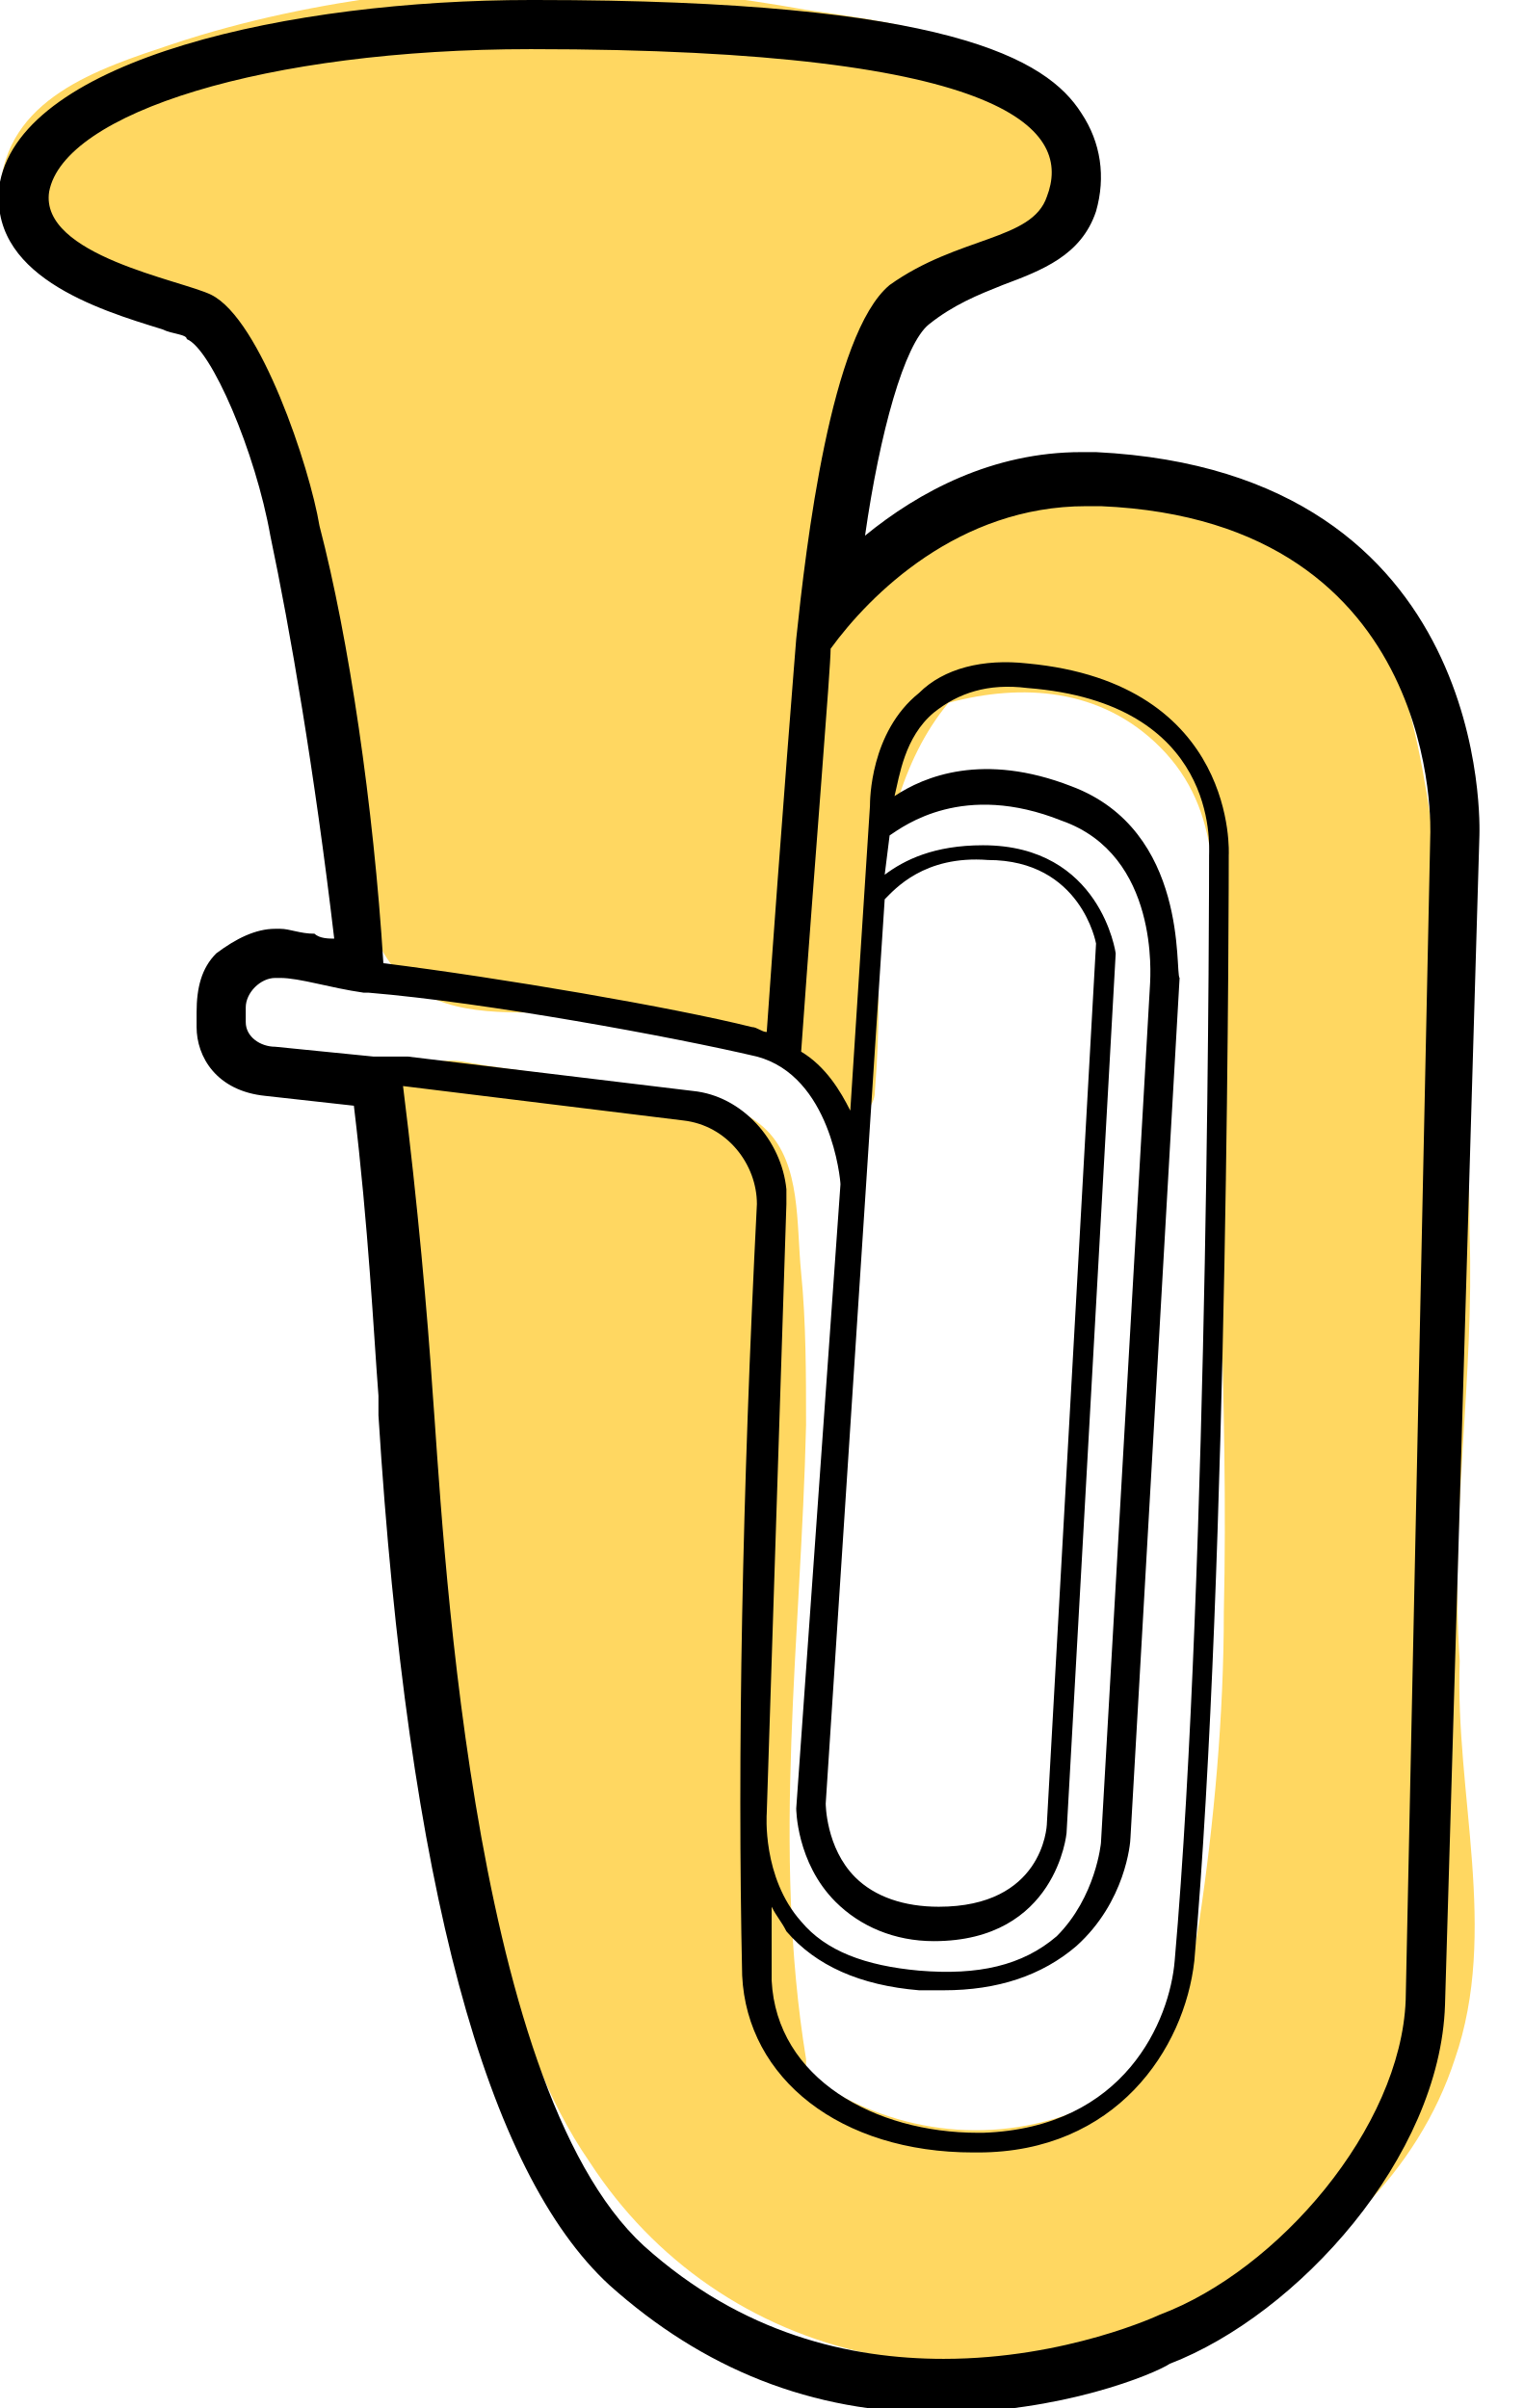
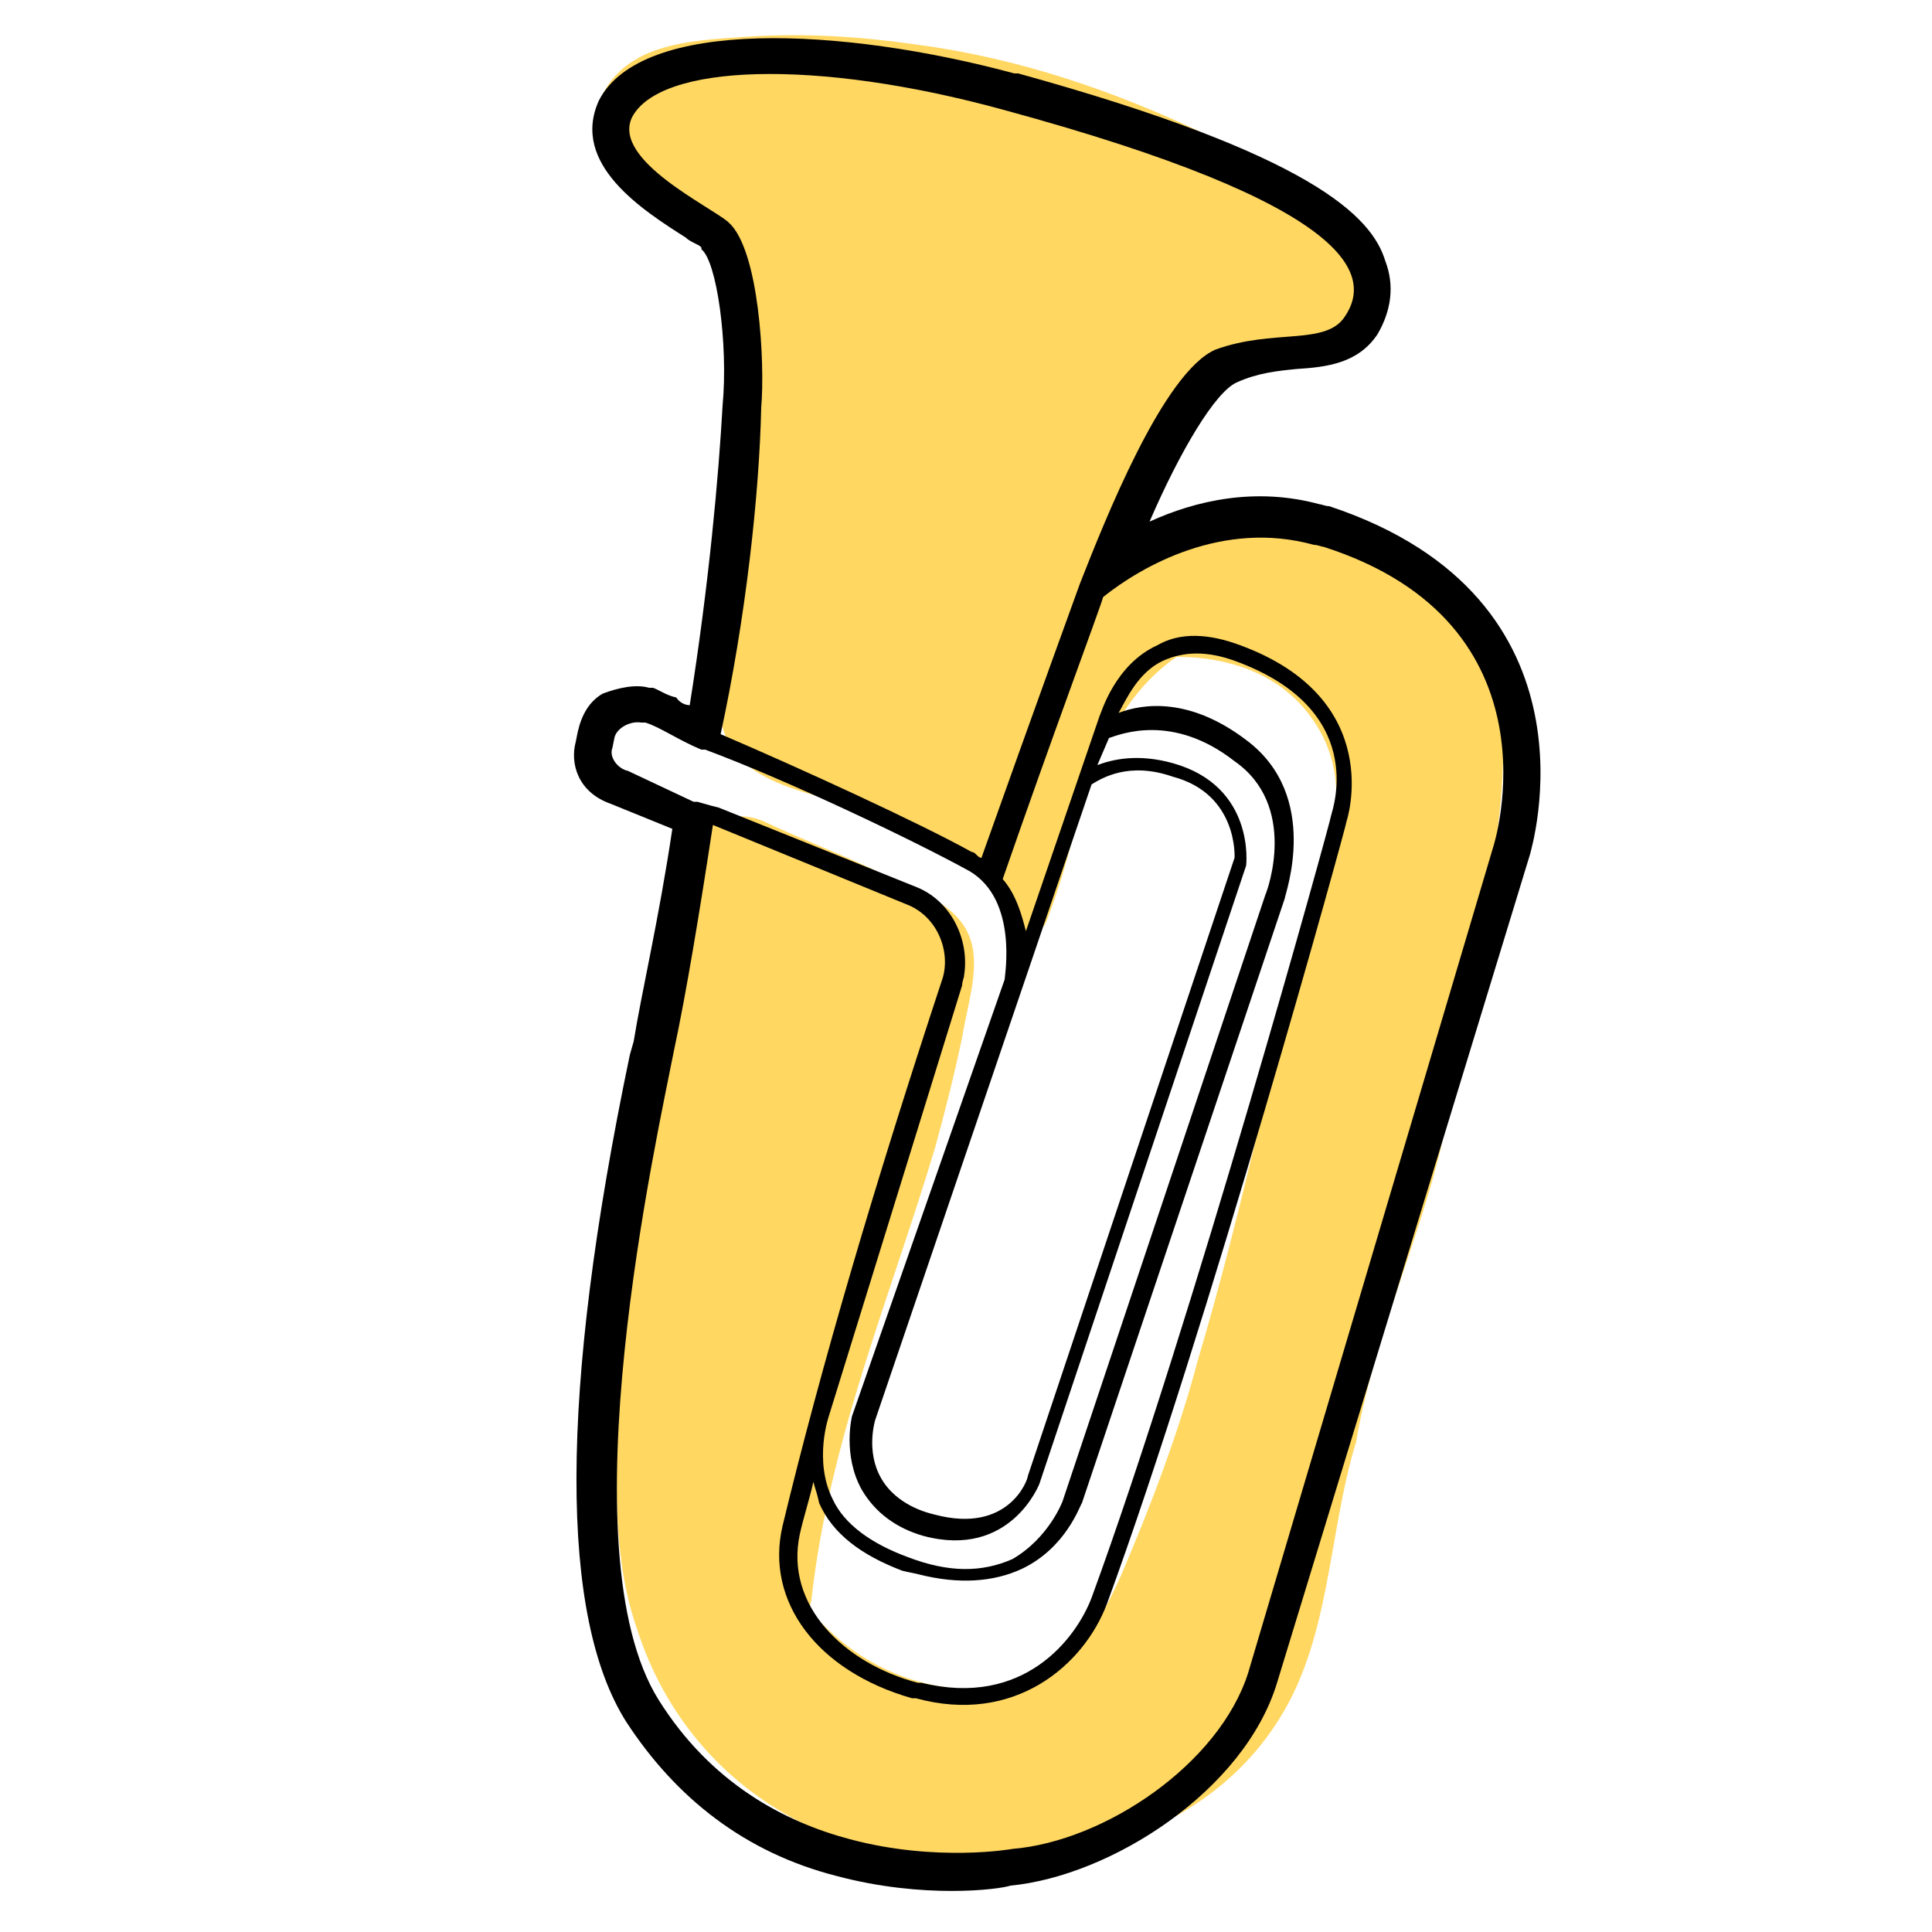
- <svg xmlns="http://www.w3.org/2000/svg" version="1.1" x="0px" y="0px" viewBox="0 0 31 49" style="enable-background:new 0 0 31 49;" xml:space="preserve">
+ <svg xmlns="http://www.w3.org/2000/svg" version="1.1" id="Layer_1" x="0px" y="0px" viewBox="0 0 100 100" style="enable-background:new 0 0 100 100;" xml:space="preserve">
  <style type="text/css">
	.st0{fill:#FFD761;}
</style>
  <g id="colour">
-     <path class="st0" d="M29.9,25.1c0-2.8-0.3-5.7-0.8-8.5c-0.4-2.6-1-5.1-3.7-6.2c-2.4-1-5.8-0.5-7.8,1.2c-0.2,0.2-0.4,0.3-0.5,0.5   c0.1-0.5,0.2-1.1,0.3-1.6c0.3-1.3,0.5-2.8,1.2-3.9c0.3-0.5,0.7-0.8,1.2-1c0.6-0.2,1.2-0.3,1.7-0.8c1.1-1.2,0.2-2.8-1-3.5   c-1.2-0.7-2.7-0.9-4.1-1.1C13.6-0.3,10.8-0.5,8-0.1c-1.5,0.2-3,0.5-4.5,1c-1.5,0.5-3.4,1.1-3.5,3c0,0.9,0.7,1.5,1.5,1.5   C2.3,5.9,3,6.1,3.8,6.5C4.4,6.8,4.9,7.4,5.2,8c0.9,1.7,1.2,3.8,1.6,5.7C7,14.8,7.2,16,7.3,17.1c0.1,1,0.1,2,0.9,2.8   c0.8,0.8,2.1,0.7,3.2,0.7c1.2,0.1,2.4,0.3,3.6,0.5c0.3,0.1,0.7,0,1-0.1c0,0.1,0,0.2,0.1,0.2c0.3,0.4,0.5,0.9,0.8,1.3   c0.3,0.4,0.9,0.2,0.9-0.3c0.1-1.2,0.1-2.4,0-3.6c0.2-1.5,0.5-3.1,1.5-4.3c1.5-0.4,3.1-0.3,4.3,0.9c1.3,1.3,1.1,3,1.1,4.7   c0,4.3,0.3,8.6,0.2,12.9c0,2.1-0.2,4.3-0.5,6.3c-0.3,1.9-0.7,3.2-2.6,3.9c-1.9,0.7-3.9,0.3-5.4-0.8c0-0.1,0-0.2,0-0.3   c-0.7-4.3-0.1-8.6,0-12.9c0-1,0-2.1-0.1-3.1c-0.1-1,0-2.2-0.7-2.9c-0.7-0.7-1.9-0.7-2.8-0.9c-1.1-0.2-2.3-0.3-3.4-0.5   c-1.3-0.2-2.7,1.4-1.5,2.5c0,0,0,0,0.1,0.1c0.6,3.8,0.4,7.6,1.1,11.4c0.2,1.4,0.6,2.8,1.1,4.1c0.4,1.5,0.9,3,1.8,4.3   c1.3,2,3.3,3.4,5.7,3.9c4.5,1,10.4-1.4,11.9-6c0.9-2.6,0-5.4,0.1-8.1C29.5,30.9,30,28,29.9,25.1z" />
+     <path class="st0" d="M74.7,58.9c1.4-5.1,2.3-10.5,2.8-15.8c0.6-4.9,0.7-9.8-3.6-13.1c-3.9-3-10.3-3.8-14.8-1.7   c-0.5,0.3-0.9,0.3-1.2,0.7c0.4-0.9,0.9-1.9,1.3-2.8c1.2-2.2,2.3-4.8,4.1-6.5c0.8-0.8,1.7-1.1,2.7-1.2c1.2-0.1,2.3,0.1,3.5-0.6   c2.6-1.6,1.8-5-0.1-6.9c-1.8-1.9-4.5-3-6.9-4c-4.8-2.3-9.8-4-15.1-4.7c-2.8-0.4-5.7-0.6-8.7-0.4s-6.7,0.3-7.8,3.7   c-0.4,1.6,0.5,3.1,2,3.5c1.2,1.3,2.4,2,3.6,3.1c0.9,0.8,1.6,2.2,1.8,3.4c0.8,3.5,0.3,7.5,0.1,11.1c-0.2,2.1-0.4,4.4-0.8,6.4   c-0.3,1.9-0.8,3.7,0.2,5.5c1.1,1.8,3.5,2.3,5.5,2.9c2.1,0.8,4.2,1.7,6.3,2.7c0.5,0.3,1.3,0.3,1.9,0.3c0,0.2-0.1,0.4,0.1,0.4   c0.3,0.9,0.5,1.9,0.8,2.8c0.3,0.9,1.5,0.8,1.8-0.1c0.8-2.1,1.4-4.3,1.8-6.5c1.1-2.6,2.4-5.4,4.9-7.1c2.9,0,5.8,1,7.4,3.8   c1.7,3,0.5,6-0.3,9.1c-2.1,7.8-3.7,15.8-6,23.5c-1,3.8-2.5,7.7-4,11.2c-1.5,3.3-2.9,5.5-6.7,5.8s-7.2-1.4-9.4-4.1   c0-0.2,0.1-0.4,0.1-0.5c0.9-8.2,4.1-15.7,6.4-23.4c0.5-1.8,1-3.8,1.4-5.7c0.3-1.9,1.1-4,0.2-5.6s-3.1-2.2-4.6-3   c-1.9-0.9-4-1.7-5.9-2.6c-2.3-1-5.6,1.2-4,3.8c0,0,0,0,0.1,0.2c-0.8,7.2-3,14-3.7,21.2c-0.3,2.6-0.3,5.4,0,8c0,2.9,0.1,5.9,1.1,8.7   c1.4,4.3,4.3,7.8,8.4,9.9c7.7,4,19.6,2.6,24.6-5c2.9-4.3,2.7-9.8,4.2-14.7C71.1,69.2,73.5,64.2,74.7,58.9z" />
  </g>
-   <g id="Layer_1">
-     <path d="M22.3,9.2c-0.1,0-0.2,0-0.3,0c-1.8,0-3.3,0.8-4.4,1.7c0.3-2.1,0.8-3.9,1.3-4.3c0.5-0.4,1-0.6,1.5-0.8   c0.8-0.3,1.6-0.6,1.9-1.5c0.2-0.7,0.1-1.4-0.3-2C21.3,1.2,19.3,0,10.9,0l-0.1,0C5.9,0,0.5,1.2,0,3.7c-0.3,1.9,2,2.6,3.3,3   c0.2,0.1,0.5,0.1,0.5,0.2c0.5,0.2,1.4,2.3,1.7,4c0.4,1.9,0.9,4.8,1.3,8.2c-0.1,0-0.3,0-0.4-0.1c-0.3,0-0.5-0.1-0.7-0.1   c-0.1,0-0.1,0-0.1,0c-0.4,0-0.8,0.2-1.2,0.5C4.1,19.7,4,20.1,4,20.6l0,0.3c0,0.6,0.4,1.3,1.4,1.4l1.8,0.2c0.3,2.5,0.4,4.6,0.5,5.9   l0,0.4c0.6,9.6,2.2,15.4,4.7,17.7c1.9,1.7,4.1,2.6,6.7,2.6c2.5,0,4.4-0.8,4.7-1c2.6-1,5.5-4.2,5.6-7.3L30.1,17   C30.1,16.9,30.4,9.6,22.3,9.2z M6.5,10.7C6.3,9.5,5.3,6.5,4.3,6C3.7,5.7,0.8,5.2,1,3.9C1.3,2.3,5.4,1,10.8,1c0,0,0,0,0,0   c9.9,0,11,1.7,10.5,3c-0.3,0.9-1.8,0.8-3.2,1.8c-1.2,1-1.7,5.3-1.9,7.2l0,0c0,0-0.3,3.7-0.6,8c-0.1,0-0.2-0.1-0.3-0.1   c-1.6-0.4-5.1-1-7.5-1.3C7.6,16.4,7.1,13,6.5,10.7z M5.6,21.3c-0.3,0-0.6-0.2-0.6-0.5l0-0.3c0-0.3,0.3-0.6,0.6-0.6c0,0,0,0,0.1,0   c0.4,0,1,0.2,1.7,0.3l0.1,0l0,0c2.4,0.2,6.2,0.9,7.9,1.3c1.5,0.4,1.7,2.5,1.7,2.6l-0.9,12.7c0,0,0,1.1,0.8,1.9   c0.5,0.5,1.2,0.8,2,0.8c2.5,0,2.7-2.2,2.7-2.2l1-17.9c0,0-0.3-2.2-2.7-2.2c-1,0-1.6,0.3-2,0.6l0.1-0.8c0.3-0.2,1.5-1.1,3.5-0.3   c2,0.7,1.8,3.2,1.8,3.3l-1,17.5c0,0-0.1,1.1-0.9,1.9c-0.7,0.6-1.6,0.8-2.8,0.7c-1.1-0.1-1.9-0.4-2.4-1c-0.8-0.9-0.7-2.2-0.7-2.2   L16,24.5c0,0,0,0,0,0c0-0.1,0-0.2,0-0.3l0,0c-0.1-1-0.9-1.9-1.9-2l-5.8-0.7c0,0,0,0,0,0l-0.2,0l-0.4,0l0,0l-0.1,0L5.6,21.3z    M21.8,16c-1.8-0.7-3-0.2-3.6,0.2c0.1-0.4,0.2-1.2,0.8-1.7c0.5-0.4,1.1-0.6,1.9-0.5c3.9,0.3,3.7,3.2,3.7,3.4c0,0.1,0,14.5-0.7,22.5   c-0.1,1.2-1,3.4-3.9,3.5c0,0-0.1,0-0.1,0c-2.1,0-4.1-1.1-4.2-3.1c0-0.5,0-1,0-1.5c0.1,0.2,0.2,0.3,0.3,0.5c0.6,0.7,1.5,1.1,2.7,1.2   c0.2,0,0.3,0,0.5,0c1.1,0,2-0.3,2.7-0.9c1-0.9,1.1-2.1,1.1-2.2l1-17.5C23.9,19.8,24.2,16.9,21.8,16z M18,18.3   c0.2-0.2,0.8-0.9,2.1-0.8c1.9,0,2.2,1.7,2.2,1.7l-1,17.9c0,0.1-0.1,1.7-2.2,1.7c-0.7,0-1.3-0.2-1.7-0.6c-0.6-0.6-0.6-1.5-0.6-1.5   L18,18.3z M29.1,17l-0.5,23.7c-0.1,2.6-2.6,5.5-5,6.4c0,0-1.9,0.9-4.4,0.9c-1.9,0-4.1-0.5-6.1-2.3C9.5,42.4,9,30.8,8.8,28.3   c-0.1-1.5-0.3-3.8-0.6-6.2l5.7,0.7c0.9,0.1,1.5,0.9,1.5,1.7c-0.3,5.9-0.4,11.2-0.3,15.7c0.1,2.1,2,3.6,4.7,3.6c0,0,0.1,0,0.1,0   c2.8,0,4.2-2.1,4.4-3.9c0.7-8,0.7-22.4,0.7-22.5c0,0,0.2-3.5-4.1-3.9c-0.9-0.1-1.7,0.1-2.2,0.6c-1,0.8-1,2.2-1,2.3l-0.4,6.2   c-0.2-0.4-0.5-0.9-1-1.2c0.3-4.2,0.6-7.8,0.6-8.2c0.8-1.1,2.6-2.9,5.2-2.9c0.1,0,0.2,0,0.3,0C29.4,10.6,29.1,17,29.1,17z" />
+   <g id="Layer_1_1_">
+     <path d="M68.8,26.2c-0.2,0-0.4-0.1-0.5-0.1c-3.3-0.9-6.4-0.2-8.8,0.9c1.6-3.7,3.4-6.7,4.5-7.2c1.1-0.5,2.1-0.6,3.1-0.7   c1.6-0.1,3.2-0.3,4.2-1.8c0.7-1.2,0.9-2.5,0.4-3.8c-0.7-2.3-3.8-5.5-19-9.7l-0.2,0C43.6,1.4,33.2,0.9,31,5.2   c-1.5,3.3,2.3,5.7,4.5,7.1c0.3,0.3,0.9,0.4,0.8,0.6c0.8,0.6,1.4,4.9,1.1,8.1c-0.2,3.6-0.7,9.2-1.7,15.5c-0.2,0-0.5-0.1-0.7-0.4   c-0.5-0.1-0.9-0.4-1.2-0.5c-0.2,0-0.2,0-0.2,0c-0.7-0.2-1.6,0-2.4,0.3c-0.7,0.4-1.1,1.1-1.3,2l-0.1,0.5c-0.3,1.1,0.1,2.6,1.8,3.2   l3.2,1.3c-0.7,4.7-1.6,8.5-2,11l-0.2,0.7c-3.7,17.7-3.6,29.1-0.2,34.5c2.6,4,6.2,6.8,10.9,8c4.5,1.2,8.4,0.7,9,0.5   c5.2-0.5,12.1-4.9,13.8-10.5l13.1-42.9C79.2,44.1,83.3,31,68.8,26.2z M39.4,21.1c0.2-2.3-0.1-8.2-1.7-9.6c-0.9-0.8-6-3.2-5-5.4   C34.1,3.3,42.2,3,52,5.7l0,0c18,4.9,19.1,8.5,17.6,10.7c-1,1.5-3.7,0.6-6.7,1.7c-2.7,1.2-5.7,8.8-7,12.1l0,0c0,0-2.4,6.6-5.1,14.2   c-0.2,0-0.3-0.3-0.5-0.3c-2.7-1.5-8.8-4.3-13-6.1C38.6,32,39.3,25.6,39.4,21.1z M32.5,39.9c-0.5-0.1-1-0.7-0.8-1.2l0.1-0.5   c0.1-0.5,0.8-0.9,1.4-0.8c0,0,0,0,0.2,0c0.7,0.2,1.7,0.9,2.9,1.4l0.2,0l0,0c4.3,1.6,10.8,4.7,13.7,6.3c2.5,1.5,1.8,5.4,1.8,5.6   l-7.9,22.6c0,0-0.5,2,0.5,3.8c0.7,1.2,1.8,2,3.2,2.4c4.5,1.2,6-2.7,6-2.7l10.7-32c0,0,0.5-4.1-3.8-5.3c-1.8-0.5-3.1-0.2-3.9,0.1   l0.6-1.4c0.6-0.2,3.3-1.3,6.5,1.2c3.3,2.3,1.7,6.7,1.6,6.9L55,77.7c0,0-0.7,1.9-2.6,3c-1.6,0.7-3.3,0.7-5.4-0.1   c-1.9-0.7-3.3-1.7-3.9-3c-1-2-0.2-4.3-0.2-4.3l6.9-22.3l0,0c0-0.2,0.1-0.4,0.1-0.5l0,0c0.3-1.9-0.7-3.9-2.5-4.6l-10.2-4.1l0,0   l-0.4-0.1l-0.7-0.2l0,0l-0.2,0L32.5,39.9z M64.5,38.3c-2.9-2.2-5.3-1.9-6.6-1.4c0.4-0.7,1-2.1,2.3-2.7c1.1-0.5,2.3-0.5,3.7,0   c6.9,2.5,5.1,7.6,5,8c0,0.2-7.2,26.3-12.4,40.5c-0.8,2.1-3.5,5.7-8.8,4.4l-0.2,0c-3.8-1-6.9-4-6.1-7.7c0.2-0.9,0.5-1.8,0.7-2.7   c0.1,0.4,0.2,0.6,0.3,1.1c0.7,1.6,2.2,2.7,4.3,3.5c0.4,0.1,0.5,0.1,0.9,0.2c2,0.5,3.8,0.4,5.3-0.3c2.3-1.1,3-3.3,3.1-3.4l10.5-31.3   C66.5,46.3,68.4,41.2,64.5,38.3z M56.5,40.6c0.5-0.3,1.9-1.2,4.2-0.4c3.4,0.9,3.2,4.2,3.2,4.2l-10.7,32c0,0.2-1,3-4.8,2   c-1.3-0.3-2.3-1-2.8-1.9c-0.8-1.4-0.3-3-0.3-3L56.5,40.6z M77.3,43.8L64.6,86.6c-1.5,4.7-7.4,8.7-12.2,9.1c0,0-3.9,0.7-8.4-0.5   c-3.4-0.9-7.2-2.9-9.9-7.2c-4.9-7.8-0.1-29.1,0.8-33.7c0.6-2.8,1.3-7,2-11.6l10,4.1c1.6,0.6,2.3,2.4,1.9,3.8   c-3.5,10.6-6.3,20.1-8.3,28.4c-0.9,3.9,1.8,7.5,6.7,8.9l0.2,0c5.1,1.4,8.7-1.7,9.9-4.9c5.2-14.2,12.4-40.3,12.4-40.5   c0,0,2.1-6.3-5.5-9.1c-1.6-0.6-3.1-0.7-4.3,0c-2.2,1-2.9,3.5-3,3.7l-3.8,11.1c-0.2-0.8-0.5-1.9-1.2-2.7c2.6-7.5,5-13.9,5.2-14.6   c2-1.6,6.2-4,10.9-2.7c0.2,0,0.4,0.1,0.5,0.1C81,32.3,77.3,43.8,77.3,43.8z" />
  </g>
</svg>
